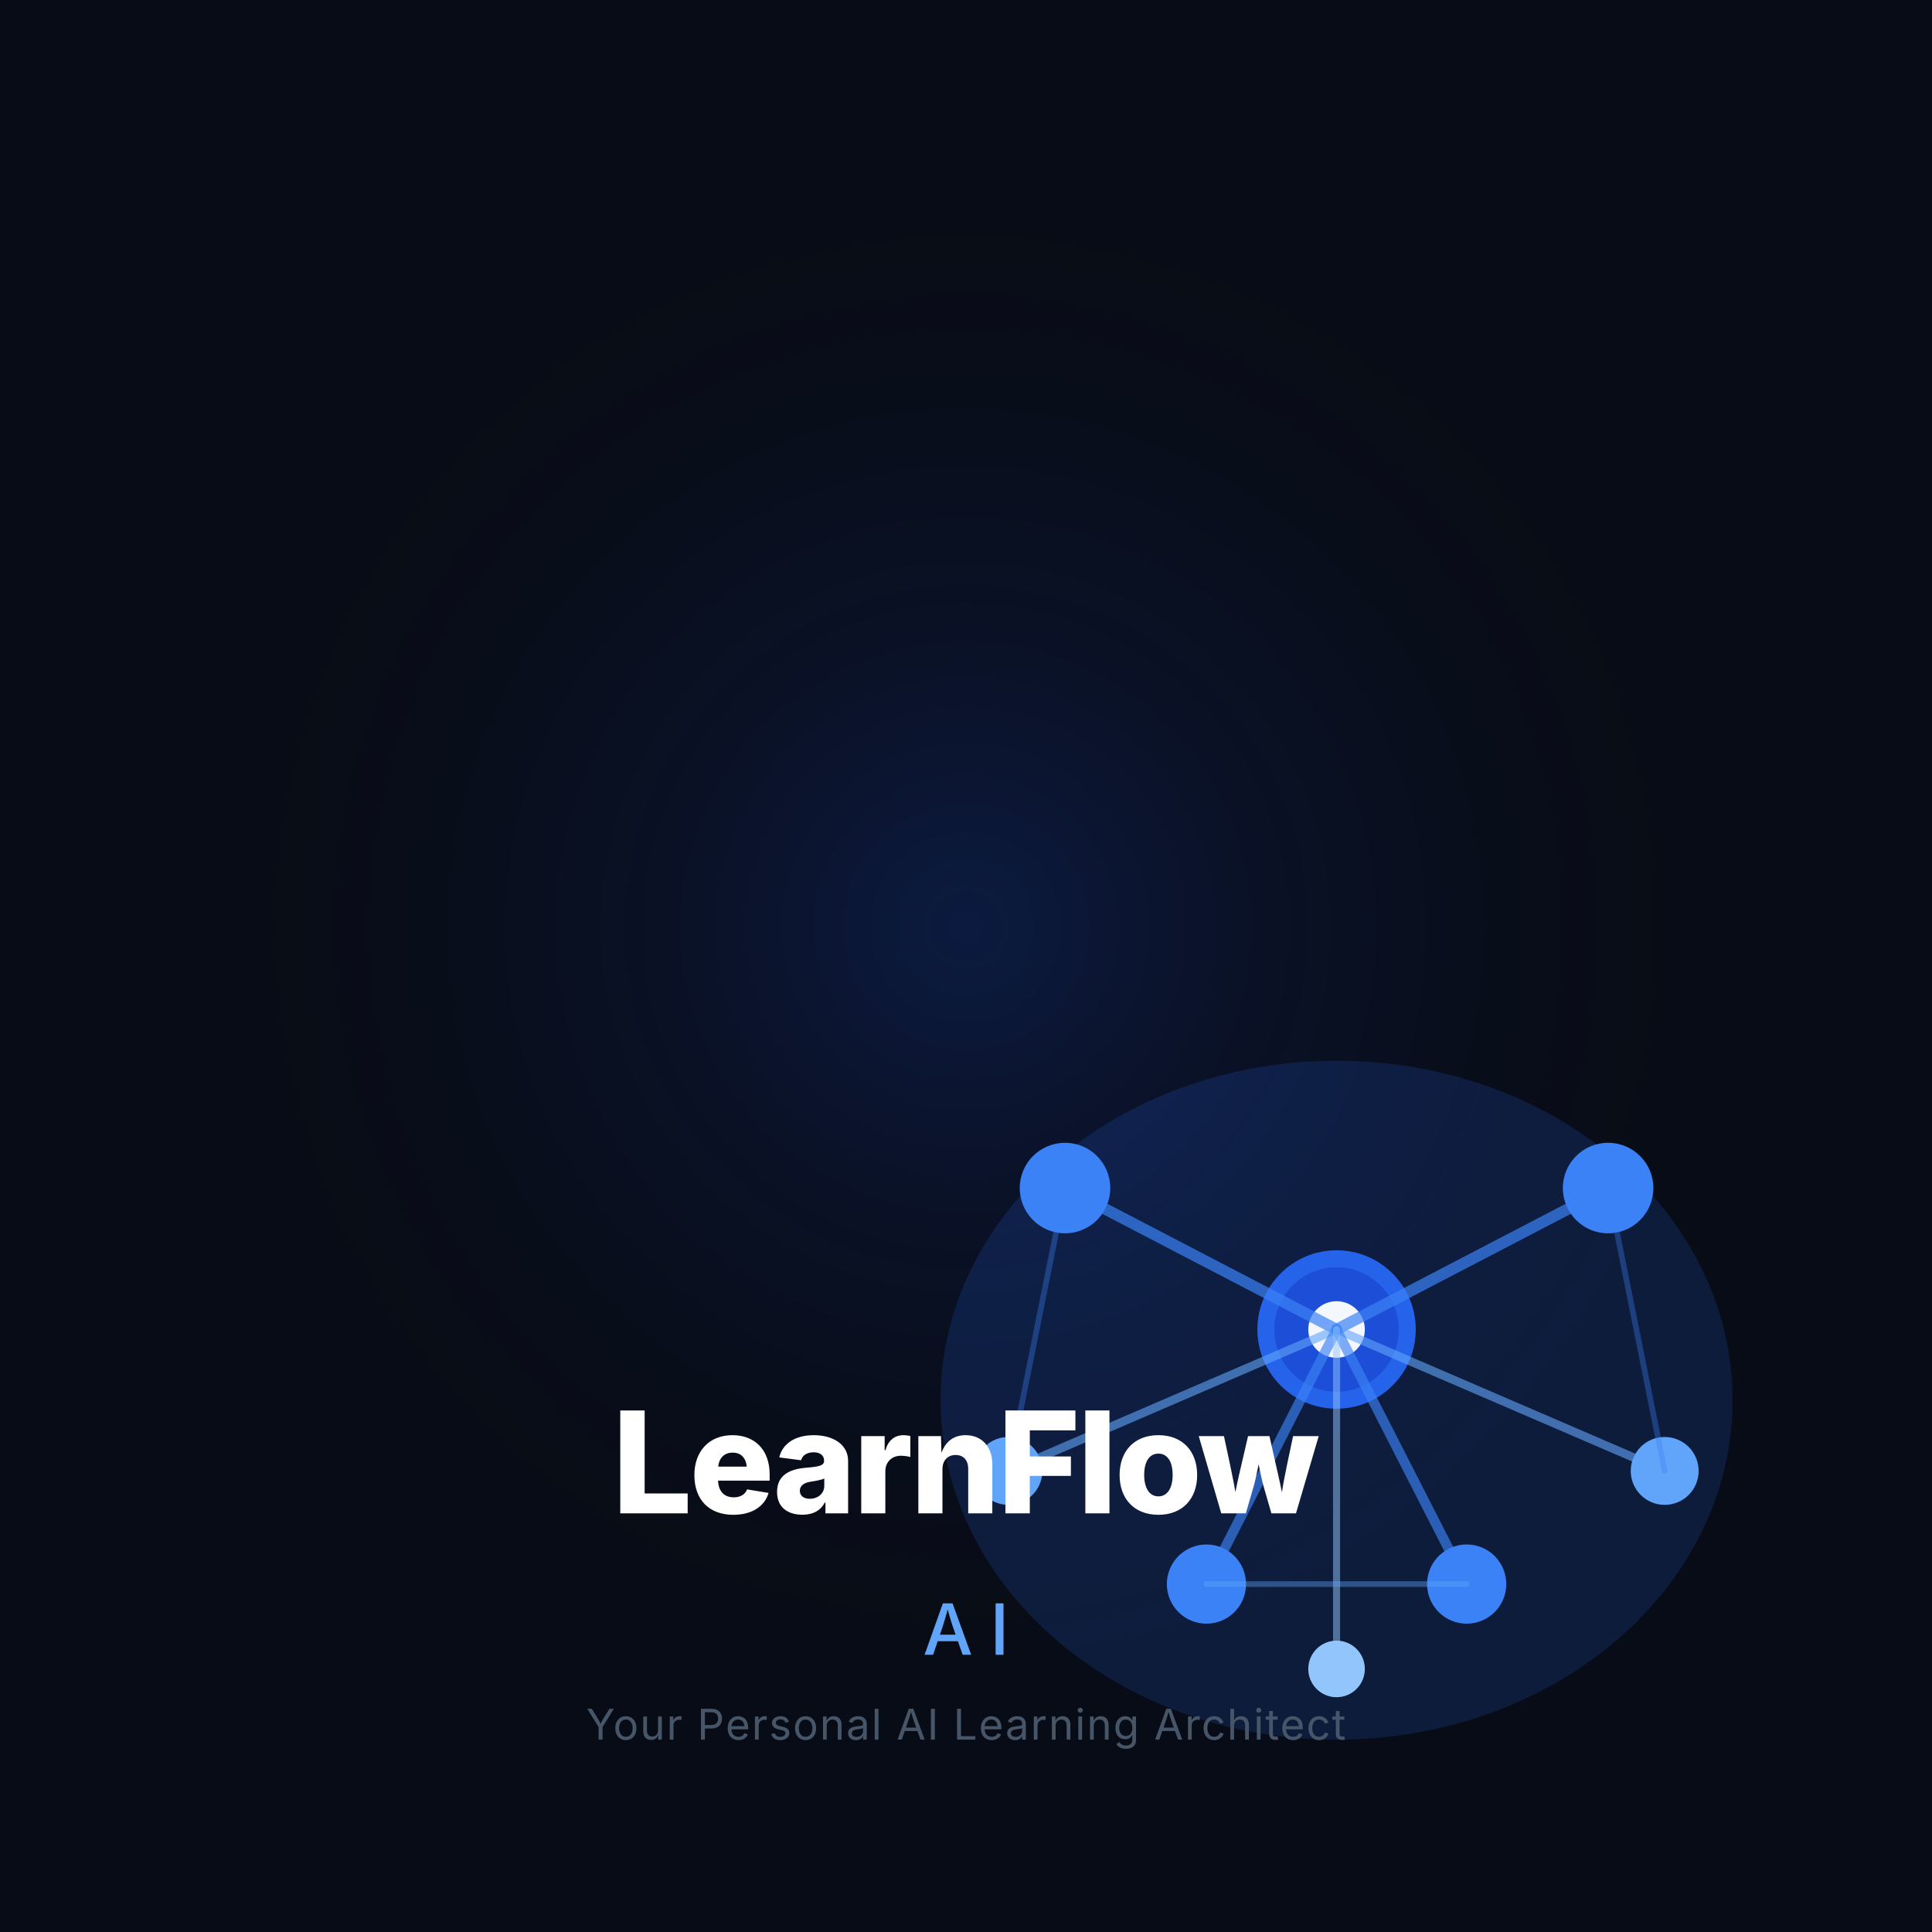
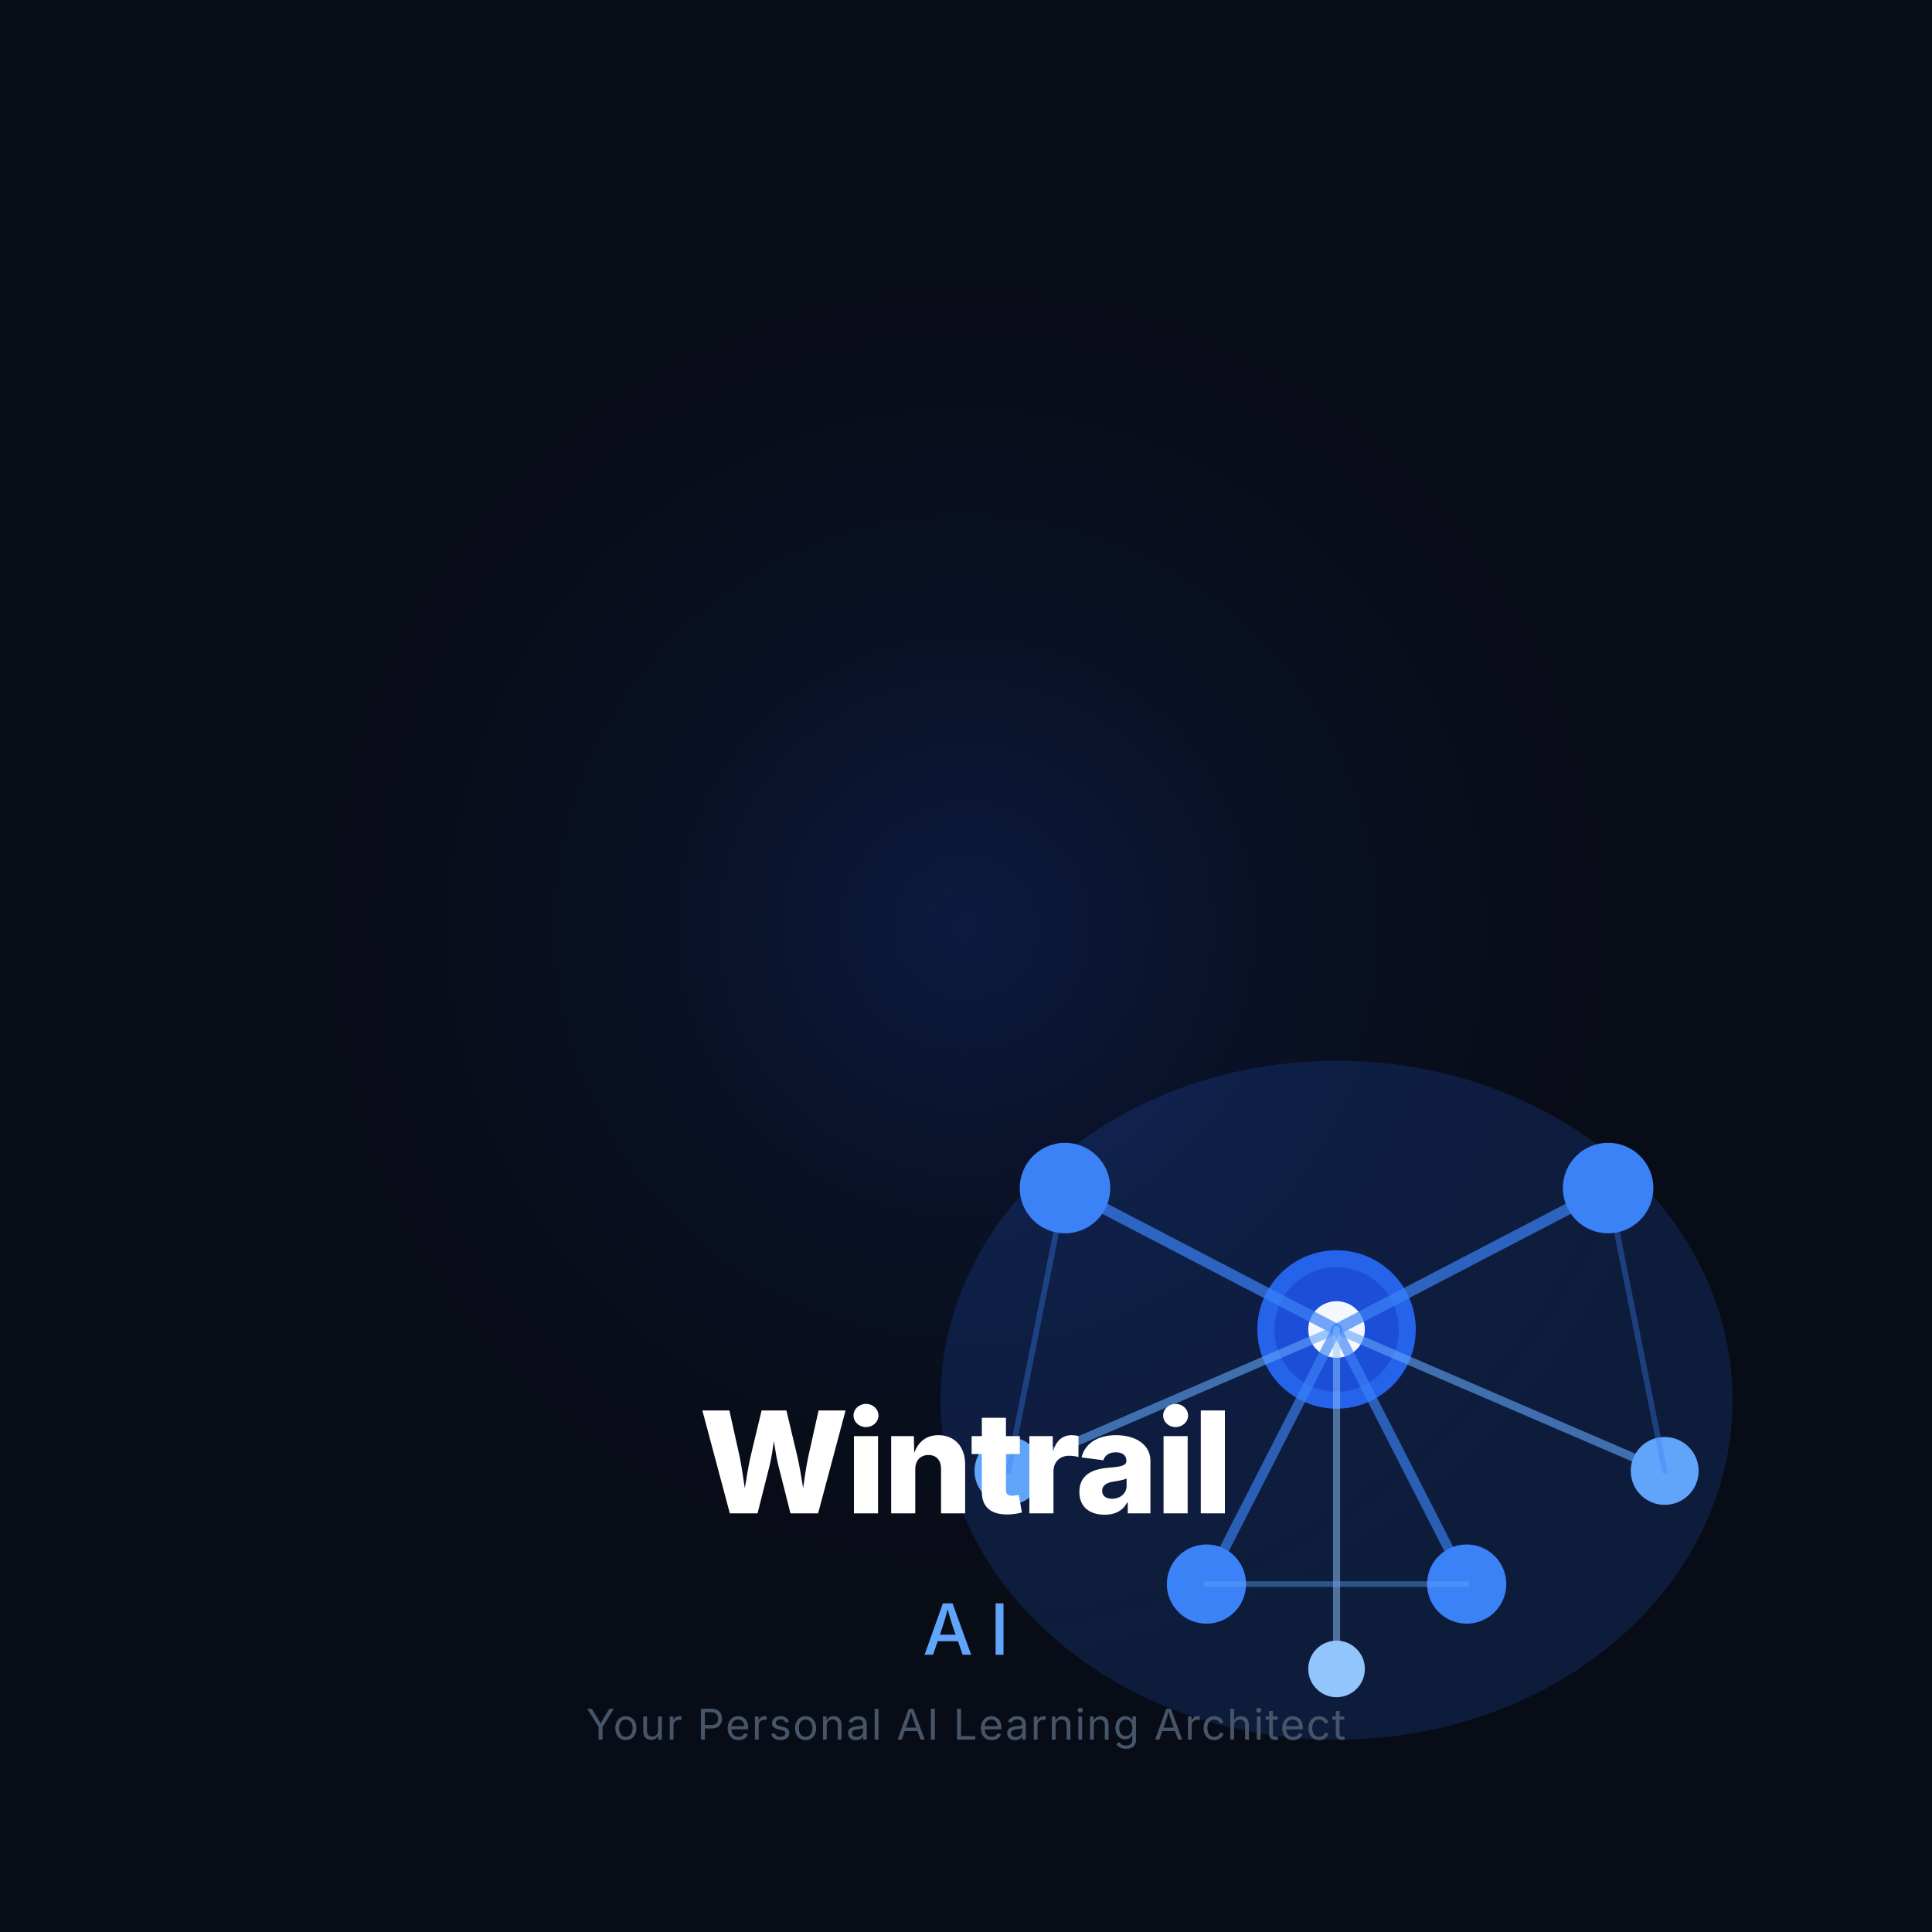
<svg xmlns="http://www.w3.org/2000/svg" viewBox="0 0 2732 2732" width="2732" height="2732">
  <rect width="2732" height="2732" fill="#080C16" />
  <radialGradient id="glow" cx="50%" cy="48%" r="40%">
    <stop offset="0%" stop-color="#1D4ED8" stop-opacity="0.22" />
    <stop offset="100%" stop-color="#080C16" stop-opacity="0" />
  </radialGradient>
  <rect width="2732" height="2732" fill="url(#glow)" />
  <g transform="translate(866, 1000) scale(2.0)">
    <ellipse cx="512" cy="490" rx="280" ry="240" fill="#2563EB" opacity="0.18" />
    <circle cx="512" cy="440" r="56" fill="#2563EB" />
    <circle cx="512" cy="440" r="44" fill="#1D4ED8" />
    <circle cx="512" cy="440" r="20" fill="white" opacity="0.95" />
    <circle cx="320" cy="340" r="32" fill="#3B82F6" />
    <circle cx="704" cy="340" r="32" fill="#3B82F6" />
    <circle cx="280" cy="540" r="24" fill="#60A5FA" />
    <circle cx="744" cy="540" r="24" fill="#60A5FA" />
    <circle cx="420" cy="620" r="28" fill="#3B82F6" />
    <circle cx="604" cy="620" r="28" fill="#3B82F6" />
    <circle cx="512" cy="680" r="20" fill="#93C5FD" />
    <line x1="512" y1="440" x2="320" y2="340" stroke="#3B82F6" stroke-width="8" stroke-linecap="round" opacity="0.7" />
    <line x1="512" y1="440" x2="704" y2="340" stroke="#3B82F6" stroke-width="8" stroke-linecap="round" opacity="0.7" />
    <line x1="512" y1="440" x2="280" y2="540" stroke="#60A5FA" stroke-width="6" stroke-linecap="round" opacity="0.6" />
    <line x1="512" y1="440" x2="744" y2="540" stroke="#60A5FA" stroke-width="6" stroke-linecap="round" opacity="0.6" />
    <line x1="512" y1="440" x2="420" y2="620" stroke="#3B82F6" stroke-width="7" stroke-linecap="round" opacity="0.65" />
    <line x1="512" y1="440" x2="604" y2="620" stroke="#3B82F6" stroke-width="7" stroke-linecap="round" opacity="0.65" />
    <line x1="512" y1="440" x2="512" y2="680" stroke="#93C5FD" stroke-width="5" stroke-linecap="round" opacity="0.5" />
    <line x1="320" y1="340" x2="280" y2="540" stroke="#3B82F6" stroke-width="4" stroke-linecap="round" opacity="0.35" />
    <line x1="704" y1="340" x2="744" y2="540" stroke="#3B82F6" stroke-width="4" stroke-linecap="round" opacity="0.35" />
    <line x1="420" y1="620" x2="604" y2="620" stroke="#60A5FA" stroke-width="4" stroke-linecap="round" opacity="0.4" />
  </g>
-   <text x="1366" y="2140" font-family="'Inter', 'Helvetica Neue', Arial, sans-serif" font-size="200" font-weight="800" fill="white" text-anchor="middle" letter-spacing="-4">LearnFlow</text>
+   <text x="1366" y="2140" font-family="'Inter', 'Helvetica Neue', Arial, sans-serif" font-size="200" font-weight="800" fill="white" text-anchor="middle" letter-spacing="-4">Wintrail</text>
  <text x="1366" y="2340" font-family="'Inter', 'Helvetica Neue', Arial, sans-serif" font-size="100" font-weight="500" fill="#60A5FA" text-anchor="middle" letter-spacing="24">AI</text>
  <text x="1366" y="2460" font-family="'Inter', 'Helvetica Neue', Arial, sans-serif" font-size="60" font-weight="400" fill="#475569" text-anchor="middle" letter-spacing="2">Your Personal AI Learning Architect</text>
</svg>
